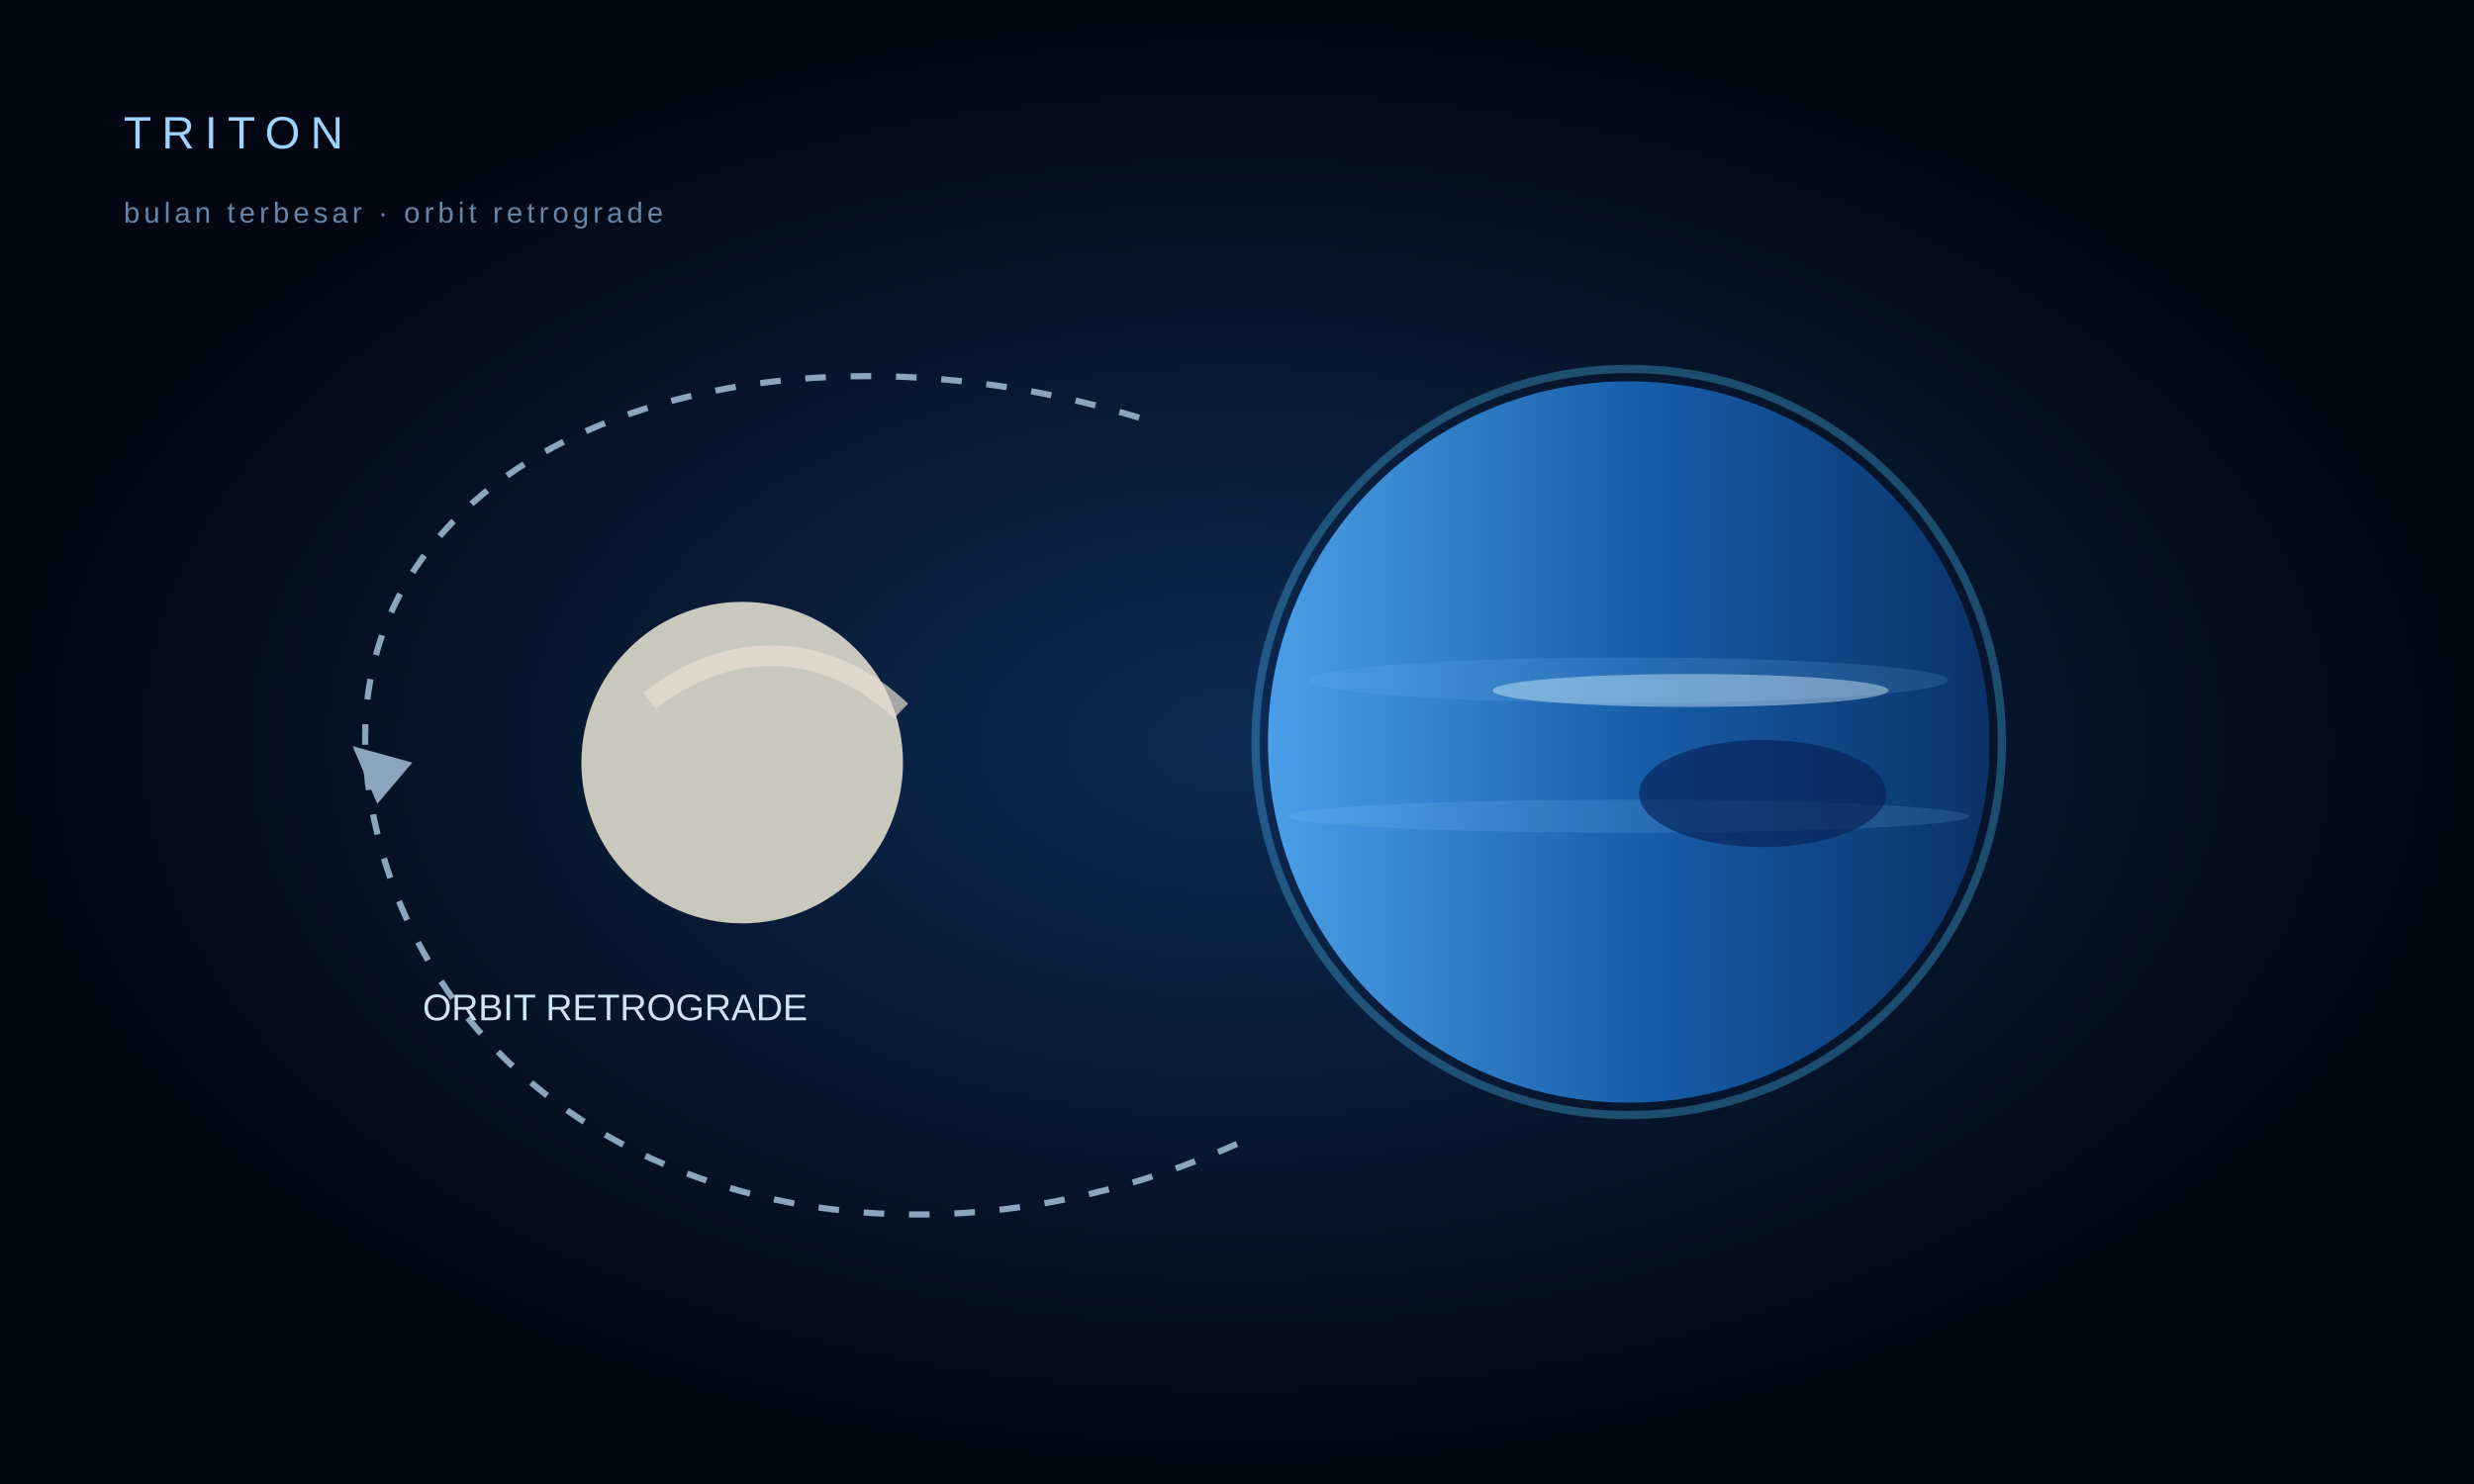
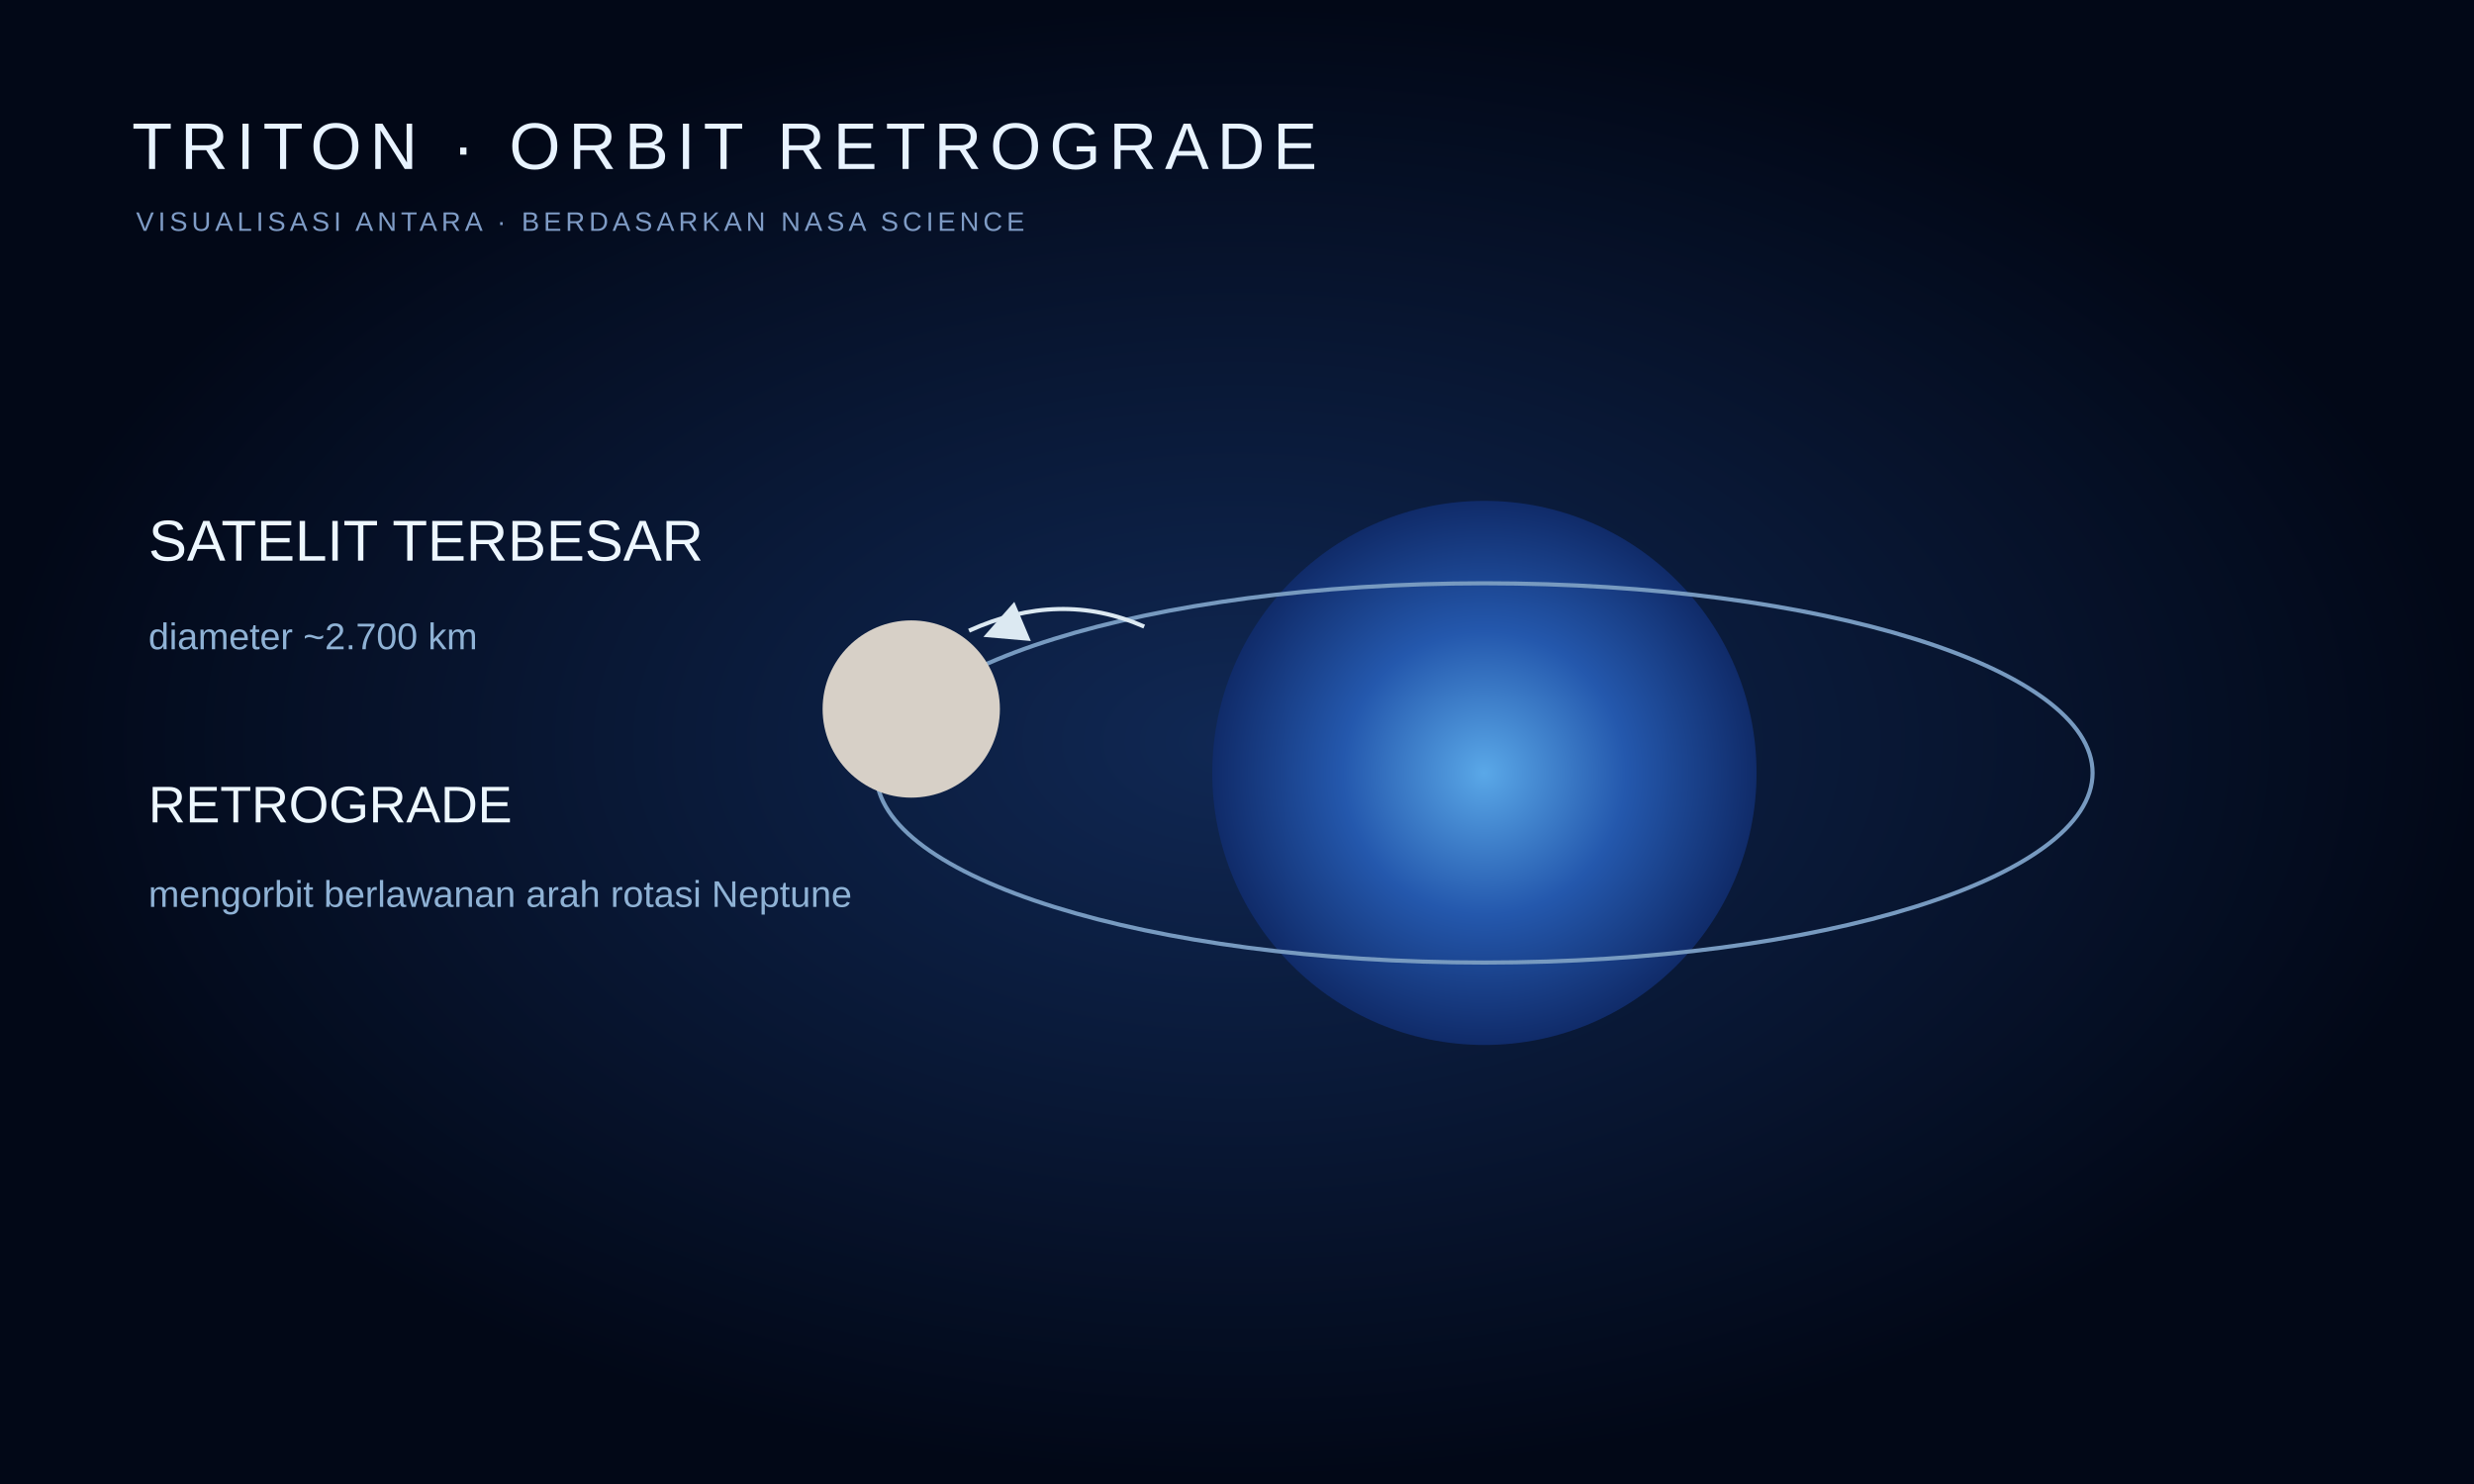
- <svg xmlns="http://www.w3.org/2000/svg" viewBox="0 0 1200 720" role="img" aria-label="Triton">
+ <svg xmlns="http://www.w3.org/2000/svg" viewBox="0 0 1200 720">
  <defs>
    <radialGradient id="bg">
-       <stop offset="0" stop-color="#0d2b55" />
-       <stop offset="1" stop-color="#020711" />
+       <stop stop-color="#102854" />
+       <stop offset="1" stop-color="#020817" />
    </radialGradient>
-     <linearGradient id="blue">
-       <stop stop-color="#4b9fe8" />
-       <stop offset=".52" stop-color="#175eaa" />
-       <stop offset="1" stop-color="#0b3268" />
-     </linearGradient>
-     <filter id="glow">
-       <feGaussianBlur stdDeviation="10" />
+     <radialGradient id="n">
+       <stop stop-color="#5aa8e8" />
+       <stop offset=".52" stop-color="#2458ad" />
+       <stop offset="1" stop-color="#102b69" />
+     </radialGradient>
+     <filter id="g">
+       <feGaussianBlur stdDeviation="7" />
    </filter>
  </defs>
  <rect width="1200" height="720" fill="url(#bg)" />
-   <text x="60" y="72" fill="#9ed4ff" font-size="22" font-family="Arial" letter-spacing="5">TRITON</text>
-   <text x="60" y="108" fill="#6686a7" font-size="14" font-family="Arial" letter-spacing="2">bulan terbesar · orbit retrograde</text>
-   <circle cx="790" cy="360" r="175" fill="url(#blue)" />
-   <ellipse cx="790" cy="330" rx="155" ry="11" fill="#7bc1f0" opacity=".16" />
-   <ellipse cx="790" cy="396" rx="165" ry="8" fill="#8fd6ff" opacity=".14" />
-   <ellipse cx="855" cy="385" rx="60" ry="26" fill="#051f52" opacity=".62" />
-   <ellipse cx="820" cy="335" rx="96" ry="8" fill="#dff8ff" opacity=".42" />
-   <circle cx="790" cy="360" r="181" fill="none" stroke="#4fc5ff" stroke-opacity=".32" stroke-width="4" />
-   <circle cx="360" cy="370" r="78" fill="#c9c8bd" />
-   <path d="M315 340c45-35 92-24 122 5" fill="none" stroke="#e7ddd3" stroke-width="10" opacity=".7" />
-   <path d="M600 555C410 640 210 560 180 390C150 220 360 140 560 205" fill="none" stroke="#8aa5bc" stroke-width="3" stroke-dasharray="10 12" />
-   <path d="m183 390-12-28 29 8z" fill="#8aa5bc" />
-   <text x="205" y="495" fill="#cfe4f2" font-size="18" font-family="Arial">ORBIT RETROGRADE</text>
+   <text x="64" y="82" fill="#e8f3ff" font-family="Arial" font-size="32" letter-spacing="4">TRITON · ORBIT RETROGRADE</text>
+   <text x="66" y="112" fill="#7f9cc6" font-family="Arial" font-size="13" letter-spacing="2">VISUALISASI ANTARA · BERDASARKAN NASA SCIENCE</text>
+   <circle cx="720" cy="375" r="132" fill="url(#n)" />
+   <ellipse cx="720" cy="375" rx="295" ry="92" fill="none" stroke="#779ac0" stroke-width="2" />
+   <circle cx="442" cy="344" r="43" fill="#d7d0c7" />
+   <path d="M470 306 Q514 286 555 304" stroke="#dce9f2" stroke-width="2" fill="none" />
+   <path d="M492 292l-15 17 23 2z" fill="#dce9f2" />
+   <text x="72" y="272" fill="#edf7ff" font-family="Arial" font-size="28">SATELIT TERBESAR</text>
+   <text x="72" y="315" fill="#8fb2d5" font-family="Arial" font-size="18">diameter ~2.700 km</text>
+   <text x="72" y="399" fill="#edf7ff" font-family="Arial" font-size="25">RETROGRADE</text>
+   <text x="72" y="440" fill="#8fb2d5" font-family="Arial" font-size="18">mengorbit berlawanan arah rotasi Neptune</text>
</svg>
